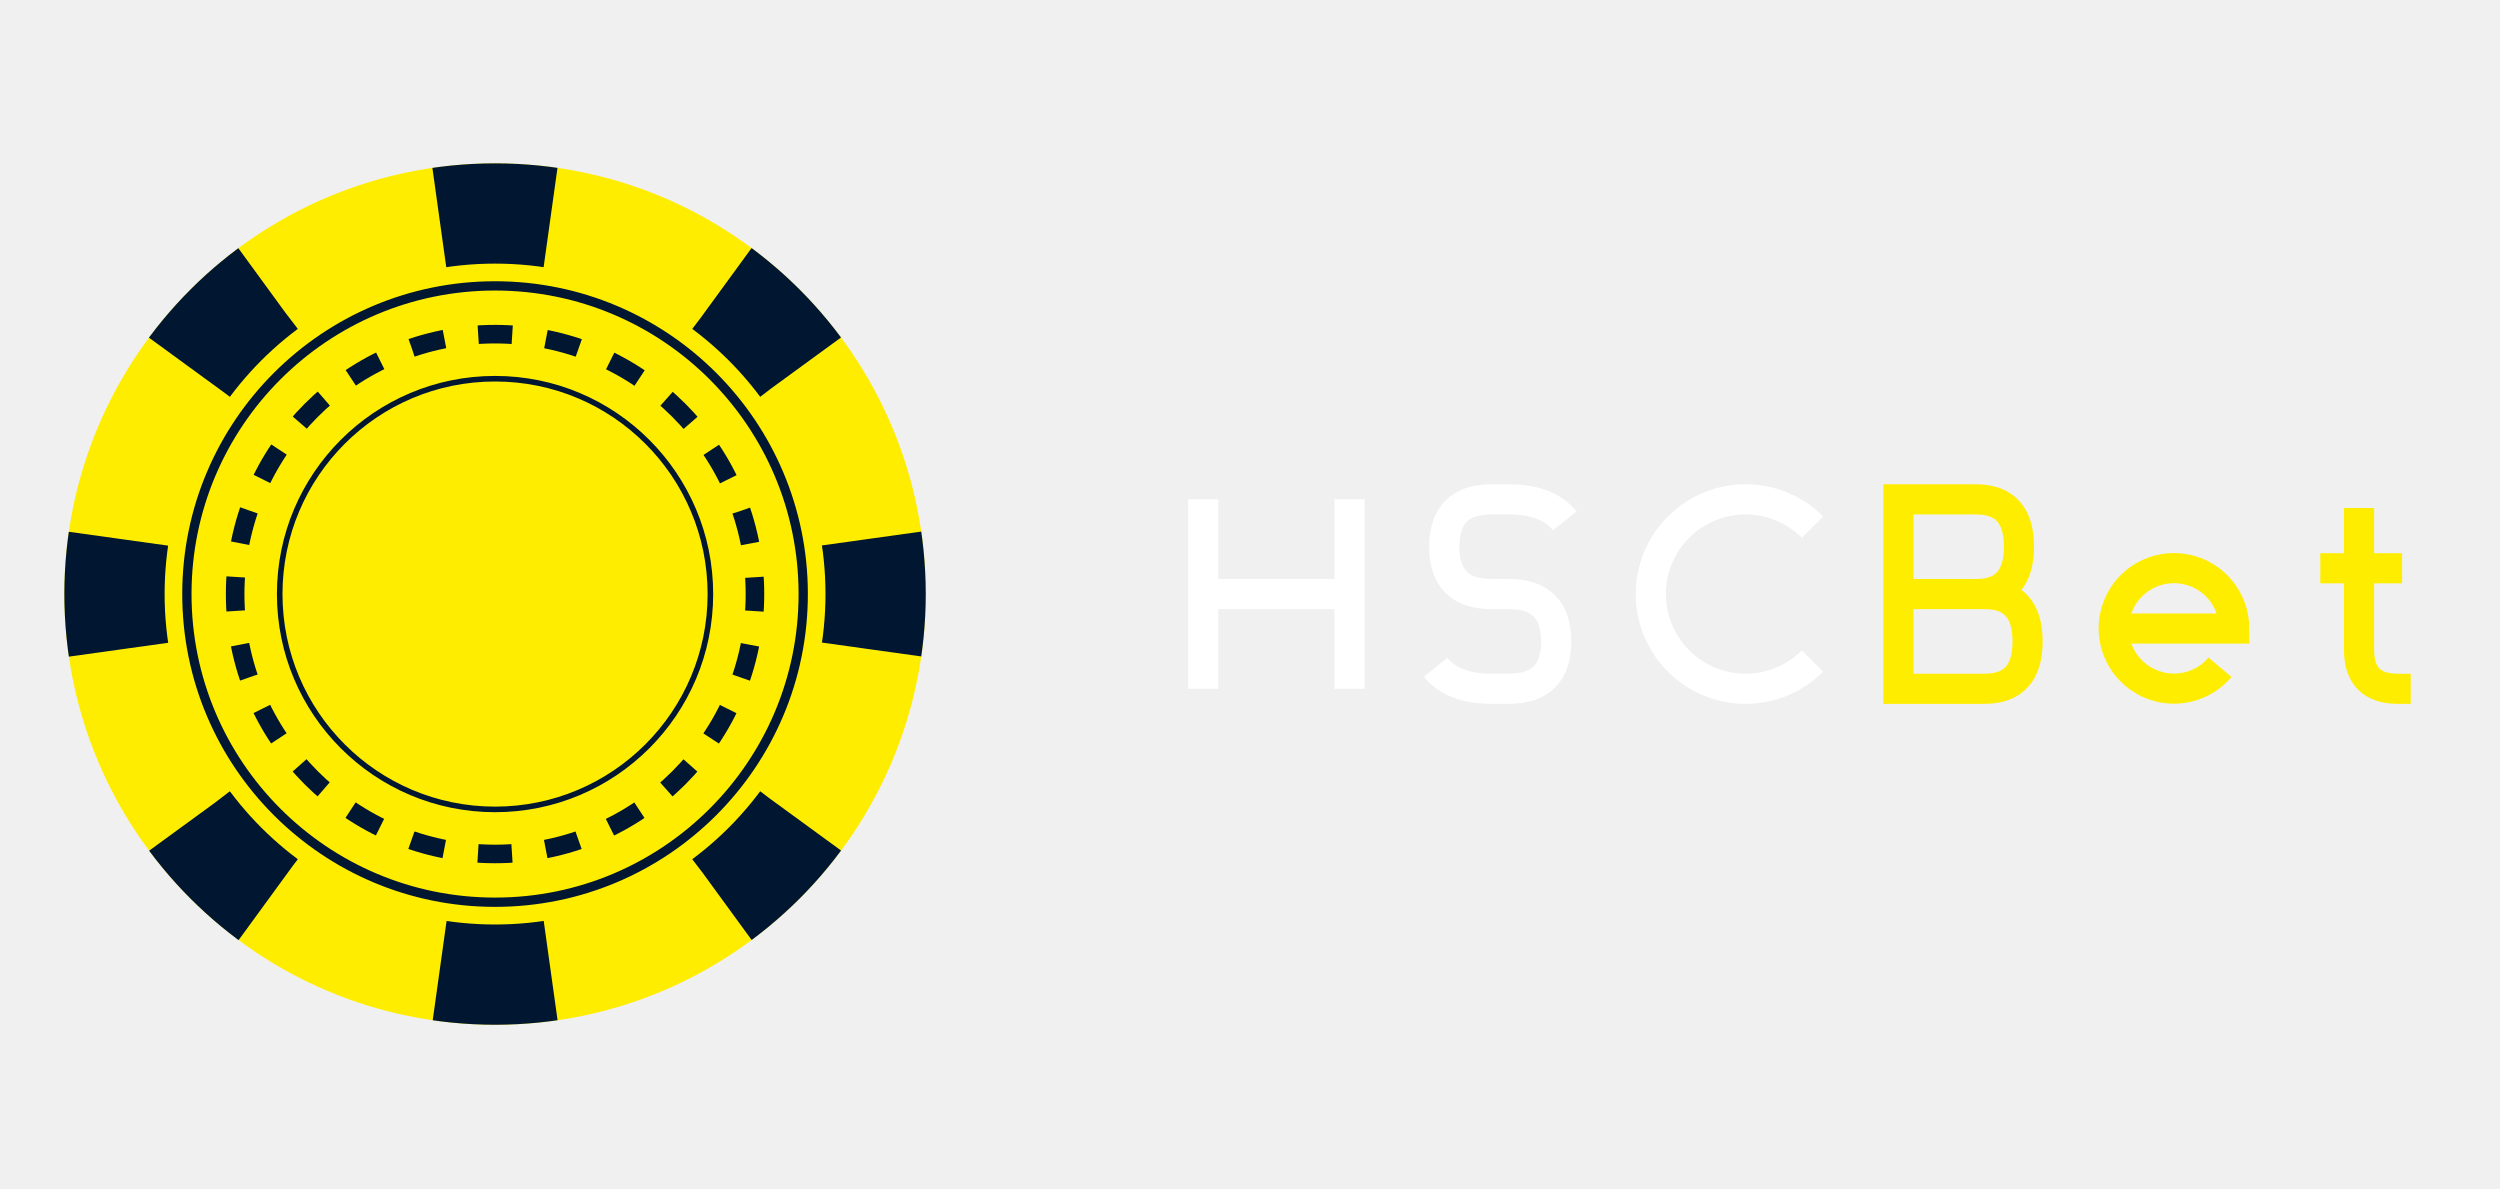
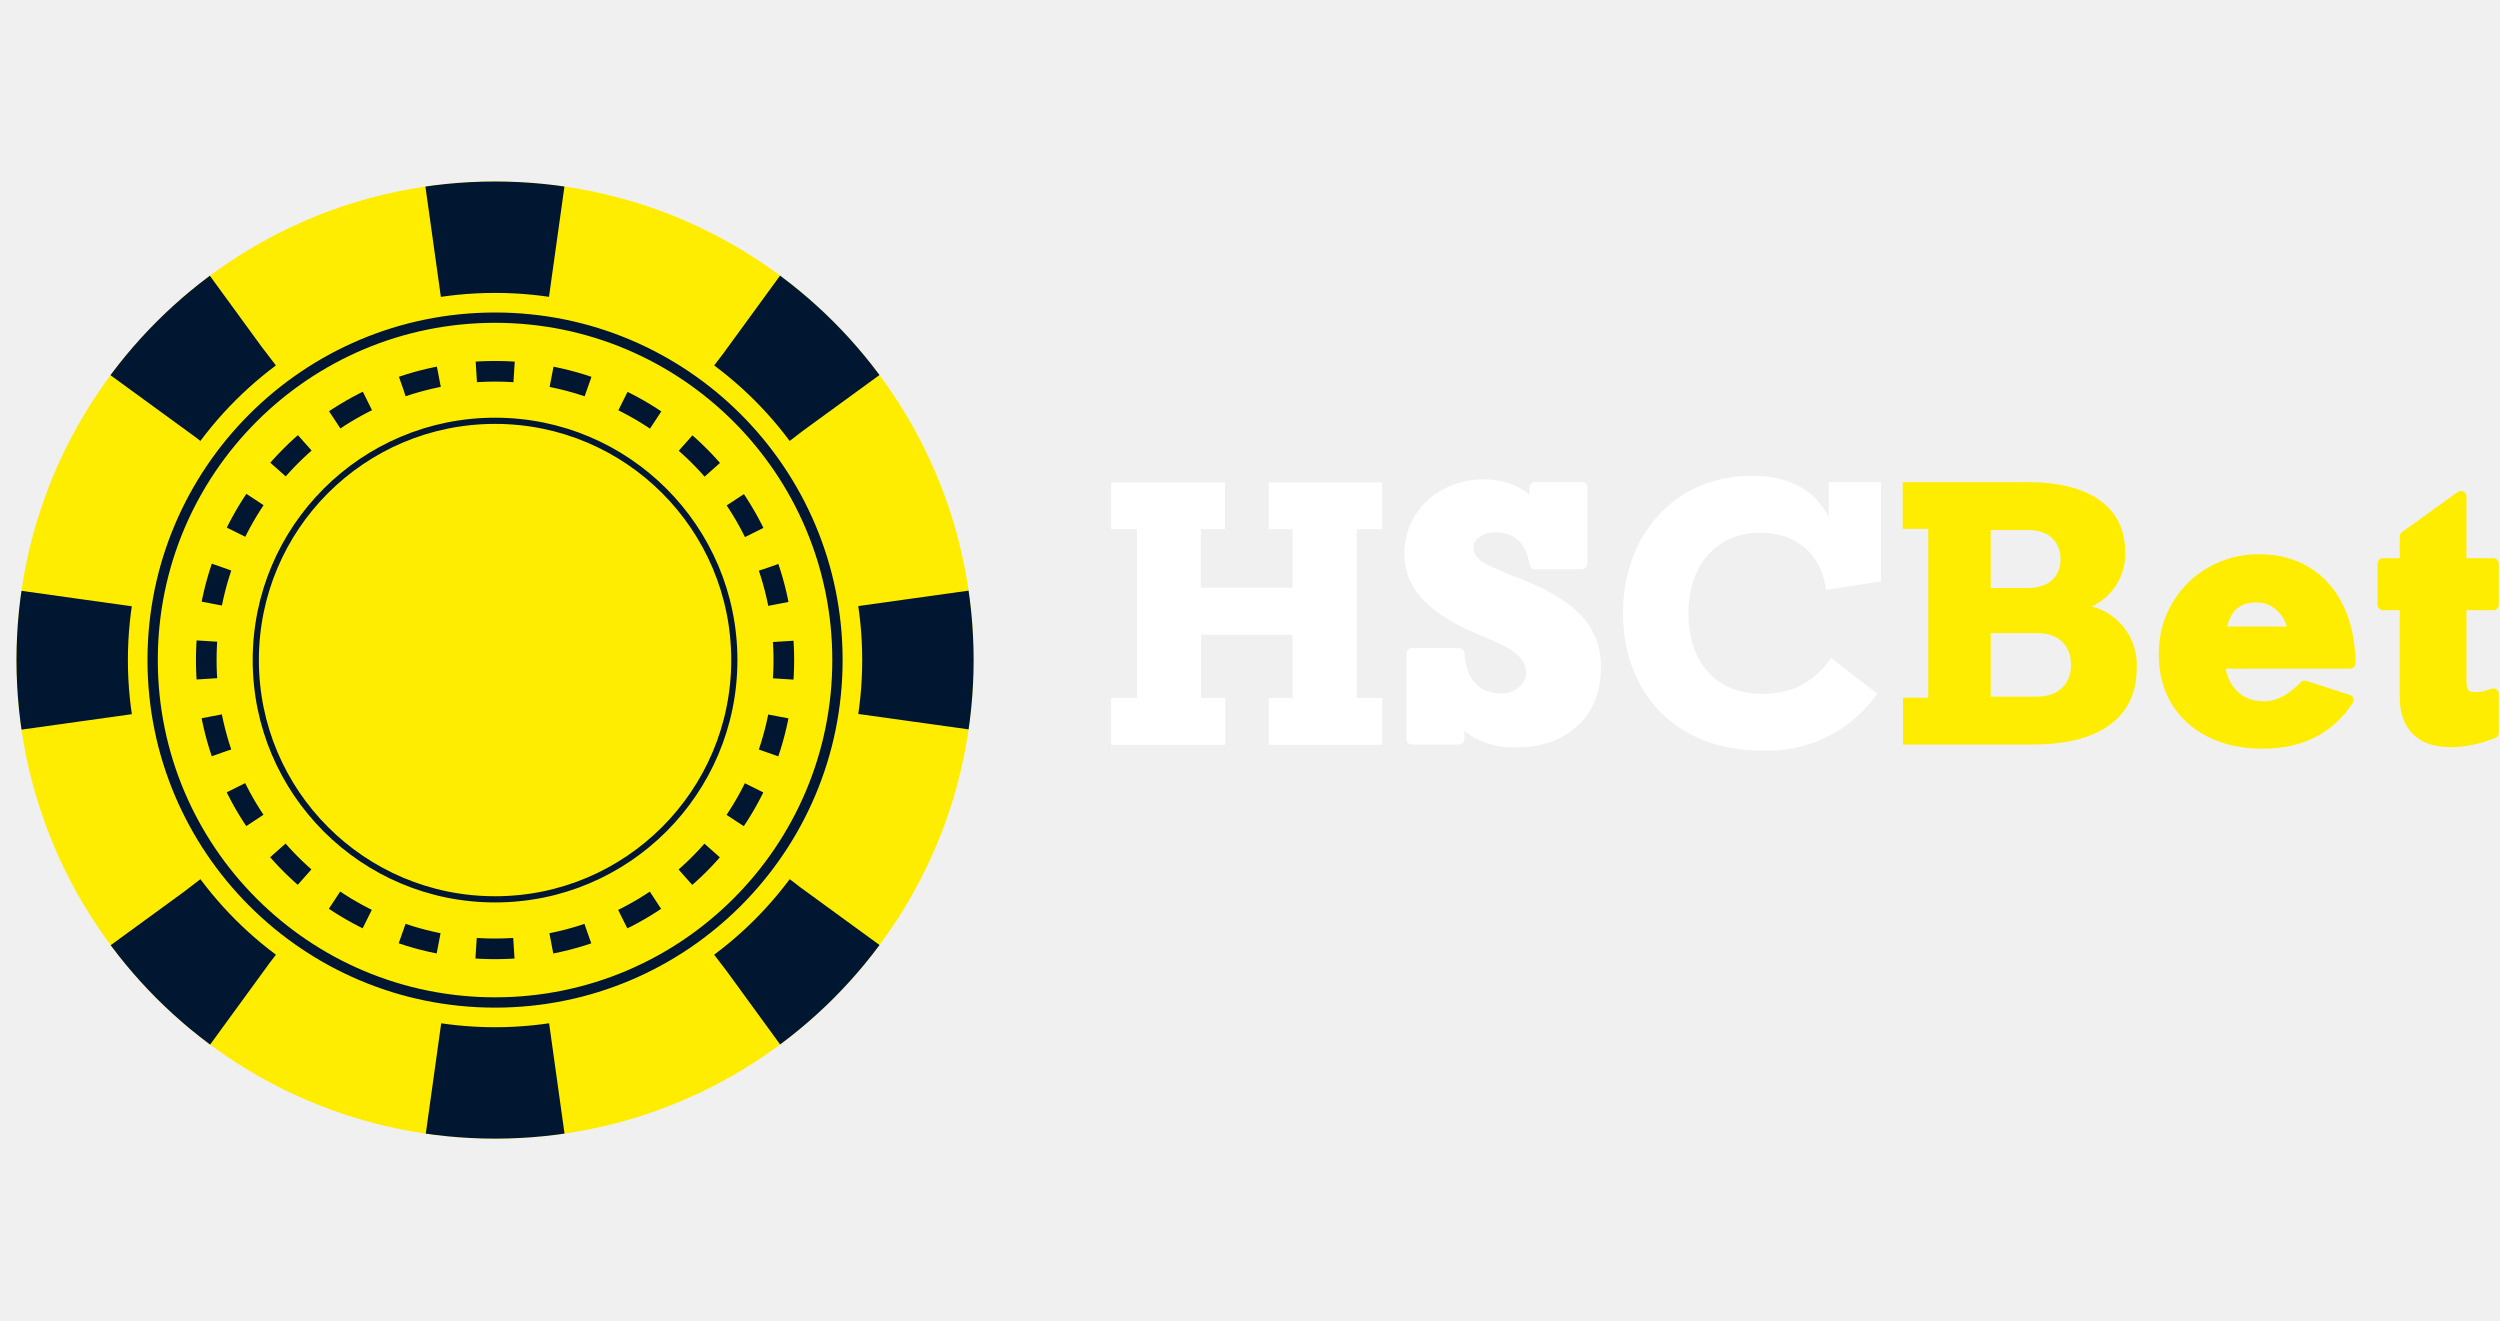
- <svg xmlns="http://www.w3.org/2000/svg" width="1010" height="480" viewBox="0 0 1010 480" fill="none">
-   <g transform="translate(20 60) scale(0.75)">
+ <svg xmlns="http://www.w3.org/2000/svg" width="909" height="480" viewBox="0 0 909 480" fill="none">
+   <g transform="translate(0 60) scale(0.75)">
    <g id="icon">
      <circle cx="240" cy="240" r="232" fill="#FFED00" />
      <circle cx="240" cy="240" r="205" fill="none" stroke="#001631" stroke-width="54" stroke-dasharray="60 101.01" stroke-dashoffset="30" transform="rotate(-90 240 240)" />
      <circle cx="240" cy="240" r="166" fill="none" stroke="#001631" stroke-width="5" />
      <circle cx="240" cy="240" r="140" fill="none" stroke="#001631" stroke-width="10" stroke-dasharray="18.33 18.33" stroke-dashoffset="9.16" />
      <circle cx="240" cy="240" r="116" fill="none" stroke="#001631" stroke-width="3" />
    </g>
  </g>
-   <g transform="translate(480 31.30) scale(0.8696)" fill="none" stroke-width="14" stroke-linejoin="miter">
-     <path transform="translate(7 0)" d="M0 196V284M68 196V284M0 240H68" stroke="#FFFFFF" />
-     <path transform="translate(113 0)" d="M62 206Q54 196 36 196H28Q6 196 6 218Q6 240 28 240H36Q58 240 58 262Q58 284 36 284H28Q10 284 2 274" stroke="#FFFFFF" />
-     <path transform="translate(215 0)" d="M75.1 208.9A44 44 0 1 0 75.1 271.1" stroke="#FFFFFF" />
-     <path transform="translate(330 0)" d="M0 196H36Q56 196 56 218Q56 240 36 240H0ZM0 240H40Q60 240 60 262Q60 284 40 284H0Z" stroke="#FFED00" />
-     <path transform="translate(428 0)" d="M2 256H58A28 28 0 1 0 51.4 274" stroke="#FFED00" />
-     <path transform="translate(526 0)" d="M18 200V266Q18 284 36 284H42M0 228H38" stroke="#FFED00" />
-   </g>
+   <path d="M461.3 253.8H470V230.8H436.7V253.8H445.5V270.8H404V253.8H413.4V192.4H404V175.4H445.4V192.4H436.6V213.7H470V192.4H461.3V175.4H502.6V192.4H493.3V253.8H502.6V270.8H461.3V253.8Z" fill="#FFFFFF" fill-rule="evenodd" />
+   <path transform="translate(510.60 0)" d="M47.5 184.88V177.3H64.58V204.96H47.5Q46.43 198.29 42.73 194.92Q39.03 191.55 33.16 191.55Q29.02 191.55 26.08 193.68Q23.15 195.8 23.15 199.01Q23.15 201.86 25.02 203.93Q26.88 205.99 29.82 207.41Q32.76 208.84 38.63 211.2L42.7 212.78Q55.97 218 62.74 225.03Q69.52 232.07 69.52 242.62Q69.52 255.17 61.58 262.48Q53.64 269.79 40.23 269.79Q27.15 269.79 19.88 260.88V268.7H2.8V237.65H19.88Q20.41 245.71 24.45 249.93Q28.49 254.14 35.36 254.14Q39.96 254.14 43.13 251.29Q46.3 248.44 46.3 244.38Q46.3 240.26 42.66 236.83Q39.03 233.4 30.29 229.94Q15.41 224 8.7 217.15Q2 210.29 2 201.38Q2 194.4 5.54 188.64Q9.07 182.88 15.31 179.57Q21.55 176.27 28.89 176.27Q34.76 176.27 39.56 178.45Q44.36 180.64 47.5 184.88Z" fill="#FFFFFF" stroke="#FFFFFF" stroke-width="4" stroke-linejoin="round" />
+   <path d="M590.12 223C590.12 194.2 609.22 173 636.92 173C649.92 173 659.72 177.7 664.92 188V175.3H683.92V211.4L663.92 214.5C662.32 201.3 652.92 193.7 640.12 193.7C624.52 193.7 613.92 205 613.92 223C613.92 241 624.02 252.3 640.92 252.3C651.32 252.3 659.62 248.1 665.82 239.3L682.62 252.2C677.91 258.94 671.56 264.37 664.18 267.99C656.8 271.61 648.63 273.3 640.42 272.9C609.22 272.9 590.12 251.8 590.12 223Z" fill="#FFFFFF" fill-rule="evenodd" />
+   <path d="M691.92 253.7H701.12V192.3H691.82V175.3H737.22C759.72 175.3 772.72 184.3 772.72 200.7C772.87 204.82 771.8 208.9 769.65 212.42C767.5 215.94 764.35 218.75 760.62 220.5C765.51 221.8 769.8 224.75 772.77 228.85C775.74 232.95 777.2 237.95 776.92 243C776.92 261.6 762.32 270.7 739.42 270.7H691.92V253.7ZM749.22 203.3C749.22 209.8 744.72 213.8 737.42 213.8H723.82V192.7H737.42C744.72 192.7 749.22 196.8 749.22 203.3ZM753.02 241.8C753.02 248.3 748.82 253.3 740.62 253.3H723.82V230.2H740.62C748.62 230.2 753.02 234.7 753.02 241.8Z" fill="#FFED00" fill-rule="evenodd" />
+   <path transform="translate(784.92 0)" d="M69.56 241.1H22.01Q22.74 248.44 27.08 252.72Q31.42 256.99 38.27 256.99Q45.85 256.99 53.07 249.47L68.84 254.57Q63.62 262.39 55.92 266.3Q48.22 270.22 37.66 270.22Q27.11 270.22 19.01 266.24Q10.92 262.27 6.46 254.99Q2 247.71 2 237.89Q2 228.19 6.64 220.3Q11.28 212.42 19.19 207.96Q27.11 203.5 36.39 203.5Q46.46 203.5 53.92 208.14Q61.38 212.78 65.41 221.3Q69.44 229.82 69.56 241.1ZM35.42 217.03Q29.96 217.03 26.65 220.18Q23.35 223.33 22.5 229.82H49.06Q48.22 224.12 44.42 220.57Q40.63 217.03 35.42 217.03Z" fill="#FFED00" stroke="#FFED00" stroke-width="4" stroke-linejoin="round" />
+   <path transform="translate(864.48 0)" d="M42.09 204.96V219.88H30.32V247.71Q30.32 250.69 31.48 252.17Q32.63 253.66 35.78 253.66Q38.39 253.66 42.09 252.32V266.46Q33.9 269.67 26.68 269.67Q18.38 269.67 14.22 265.46Q10.07 261.24 10.07 253.54V219.88H2V204.96H10.07V195.07L30.32 180.51V204.96Z" fill="#FFED00" stroke="#FFED00" stroke-width="4" stroke-linejoin="round" />
</svg>
